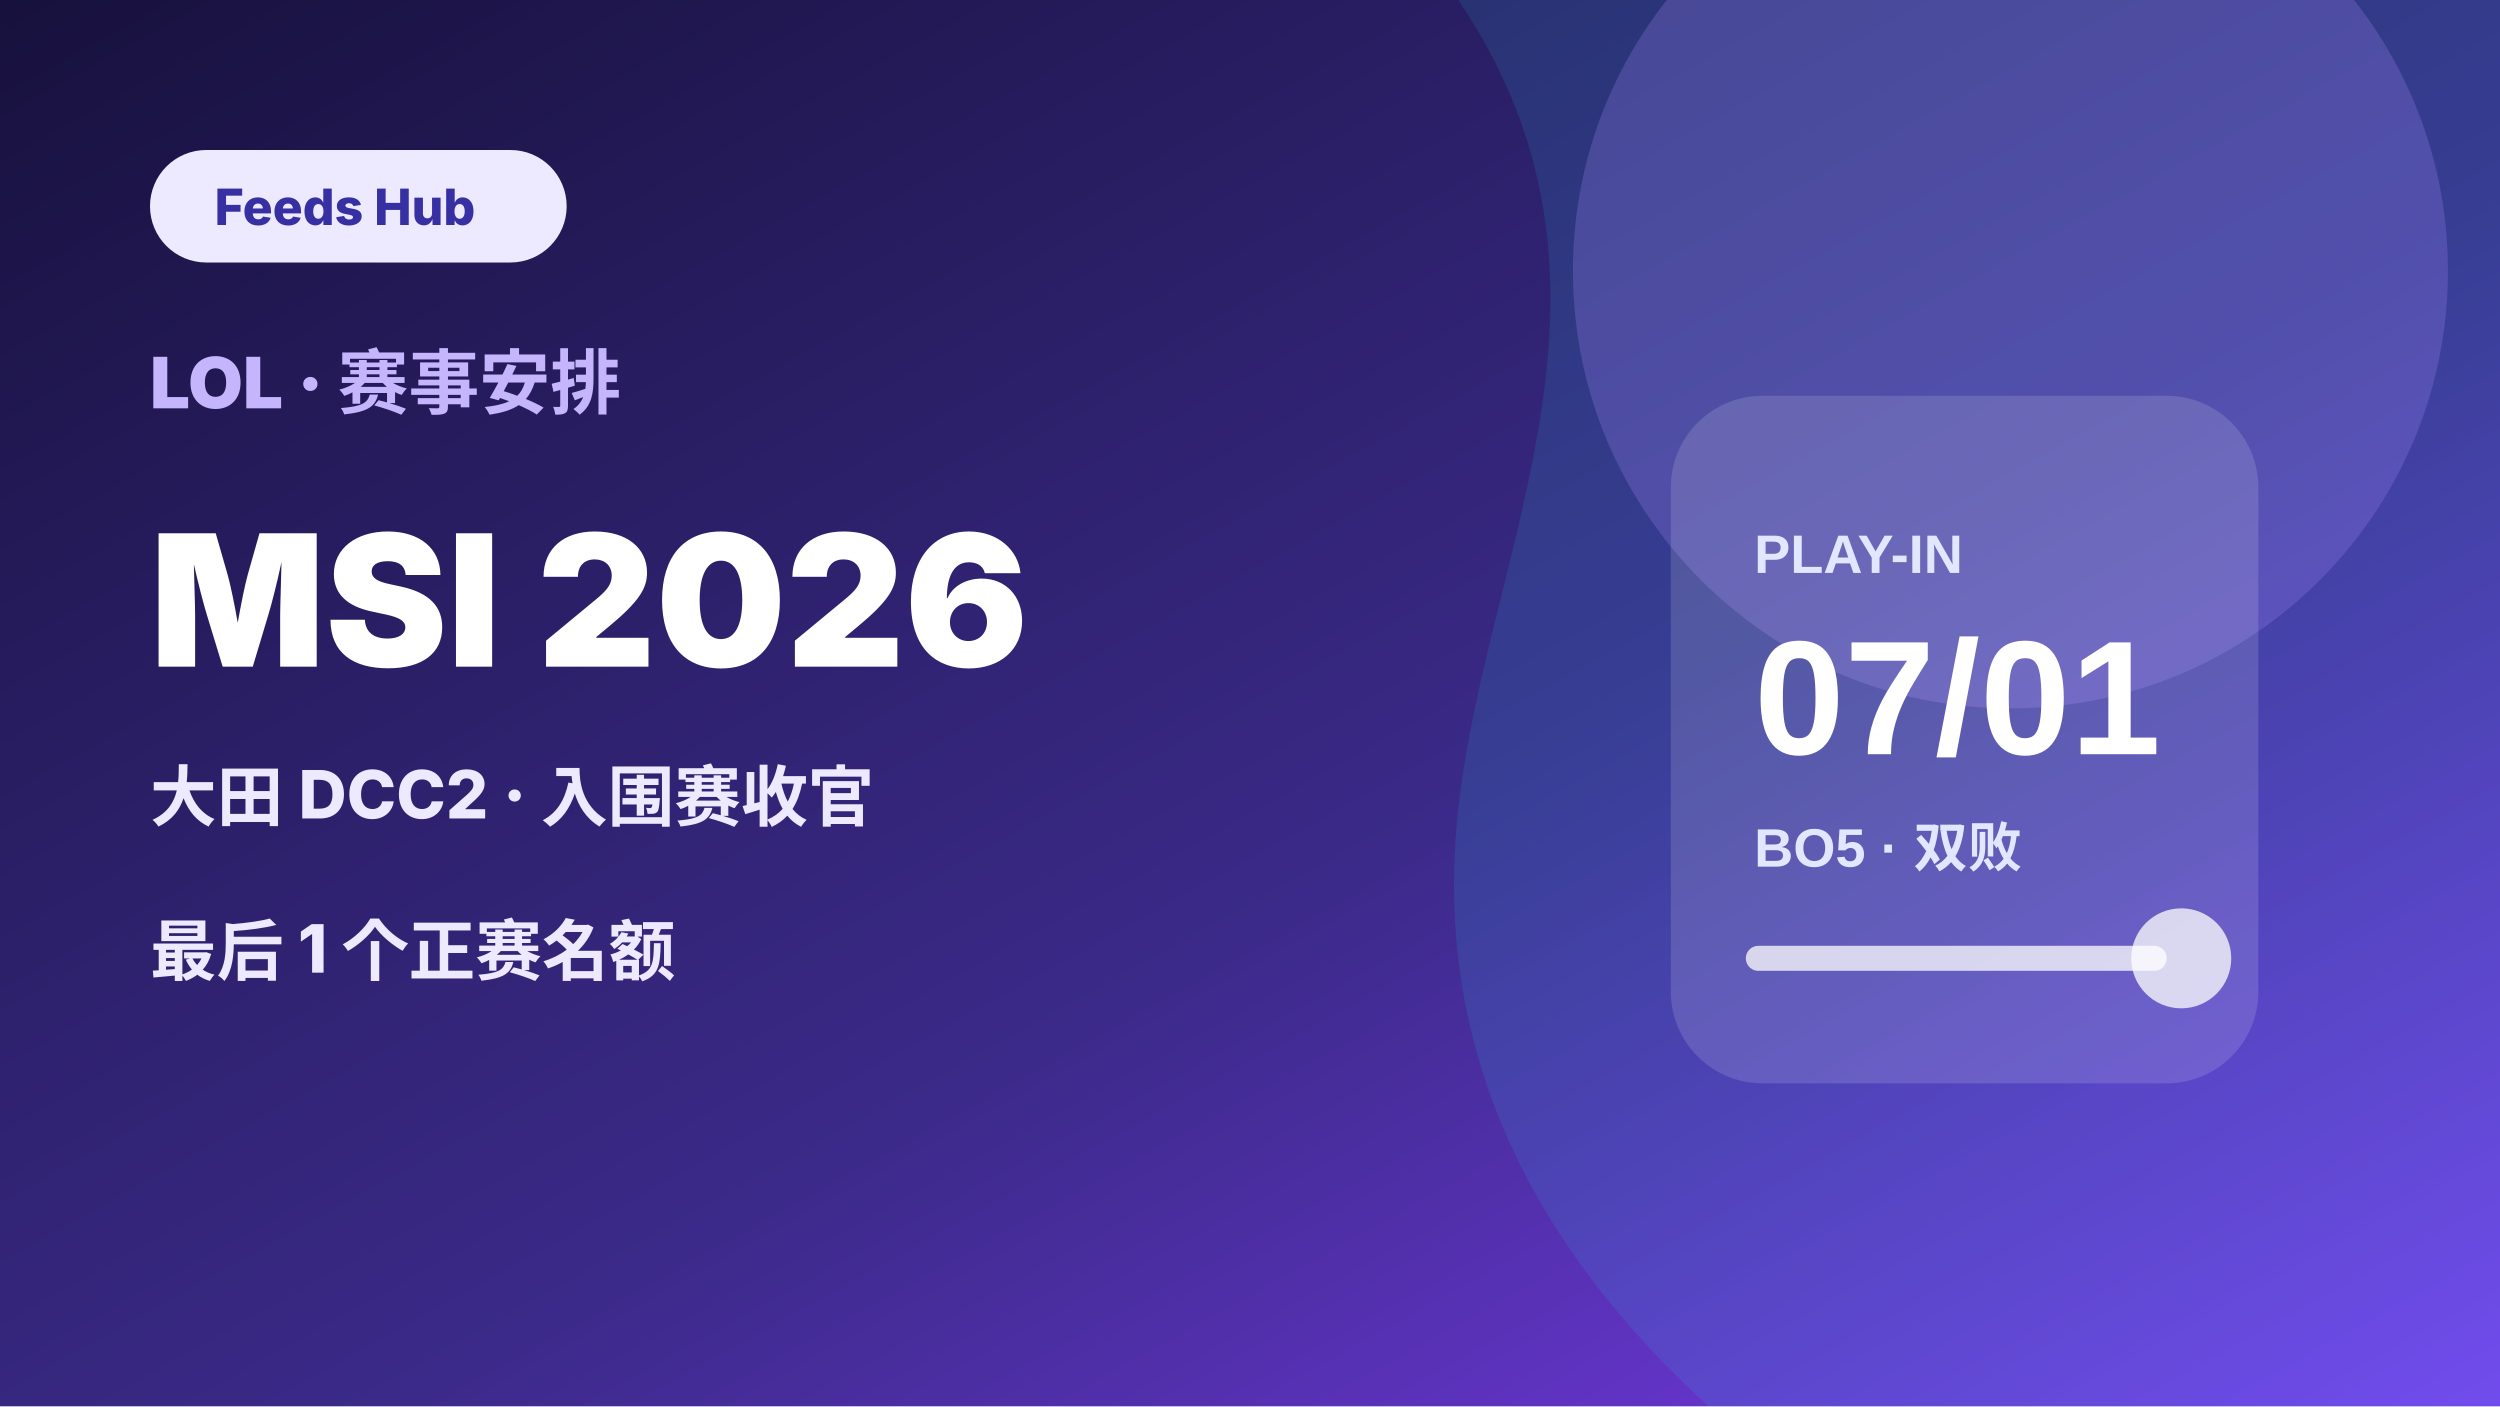
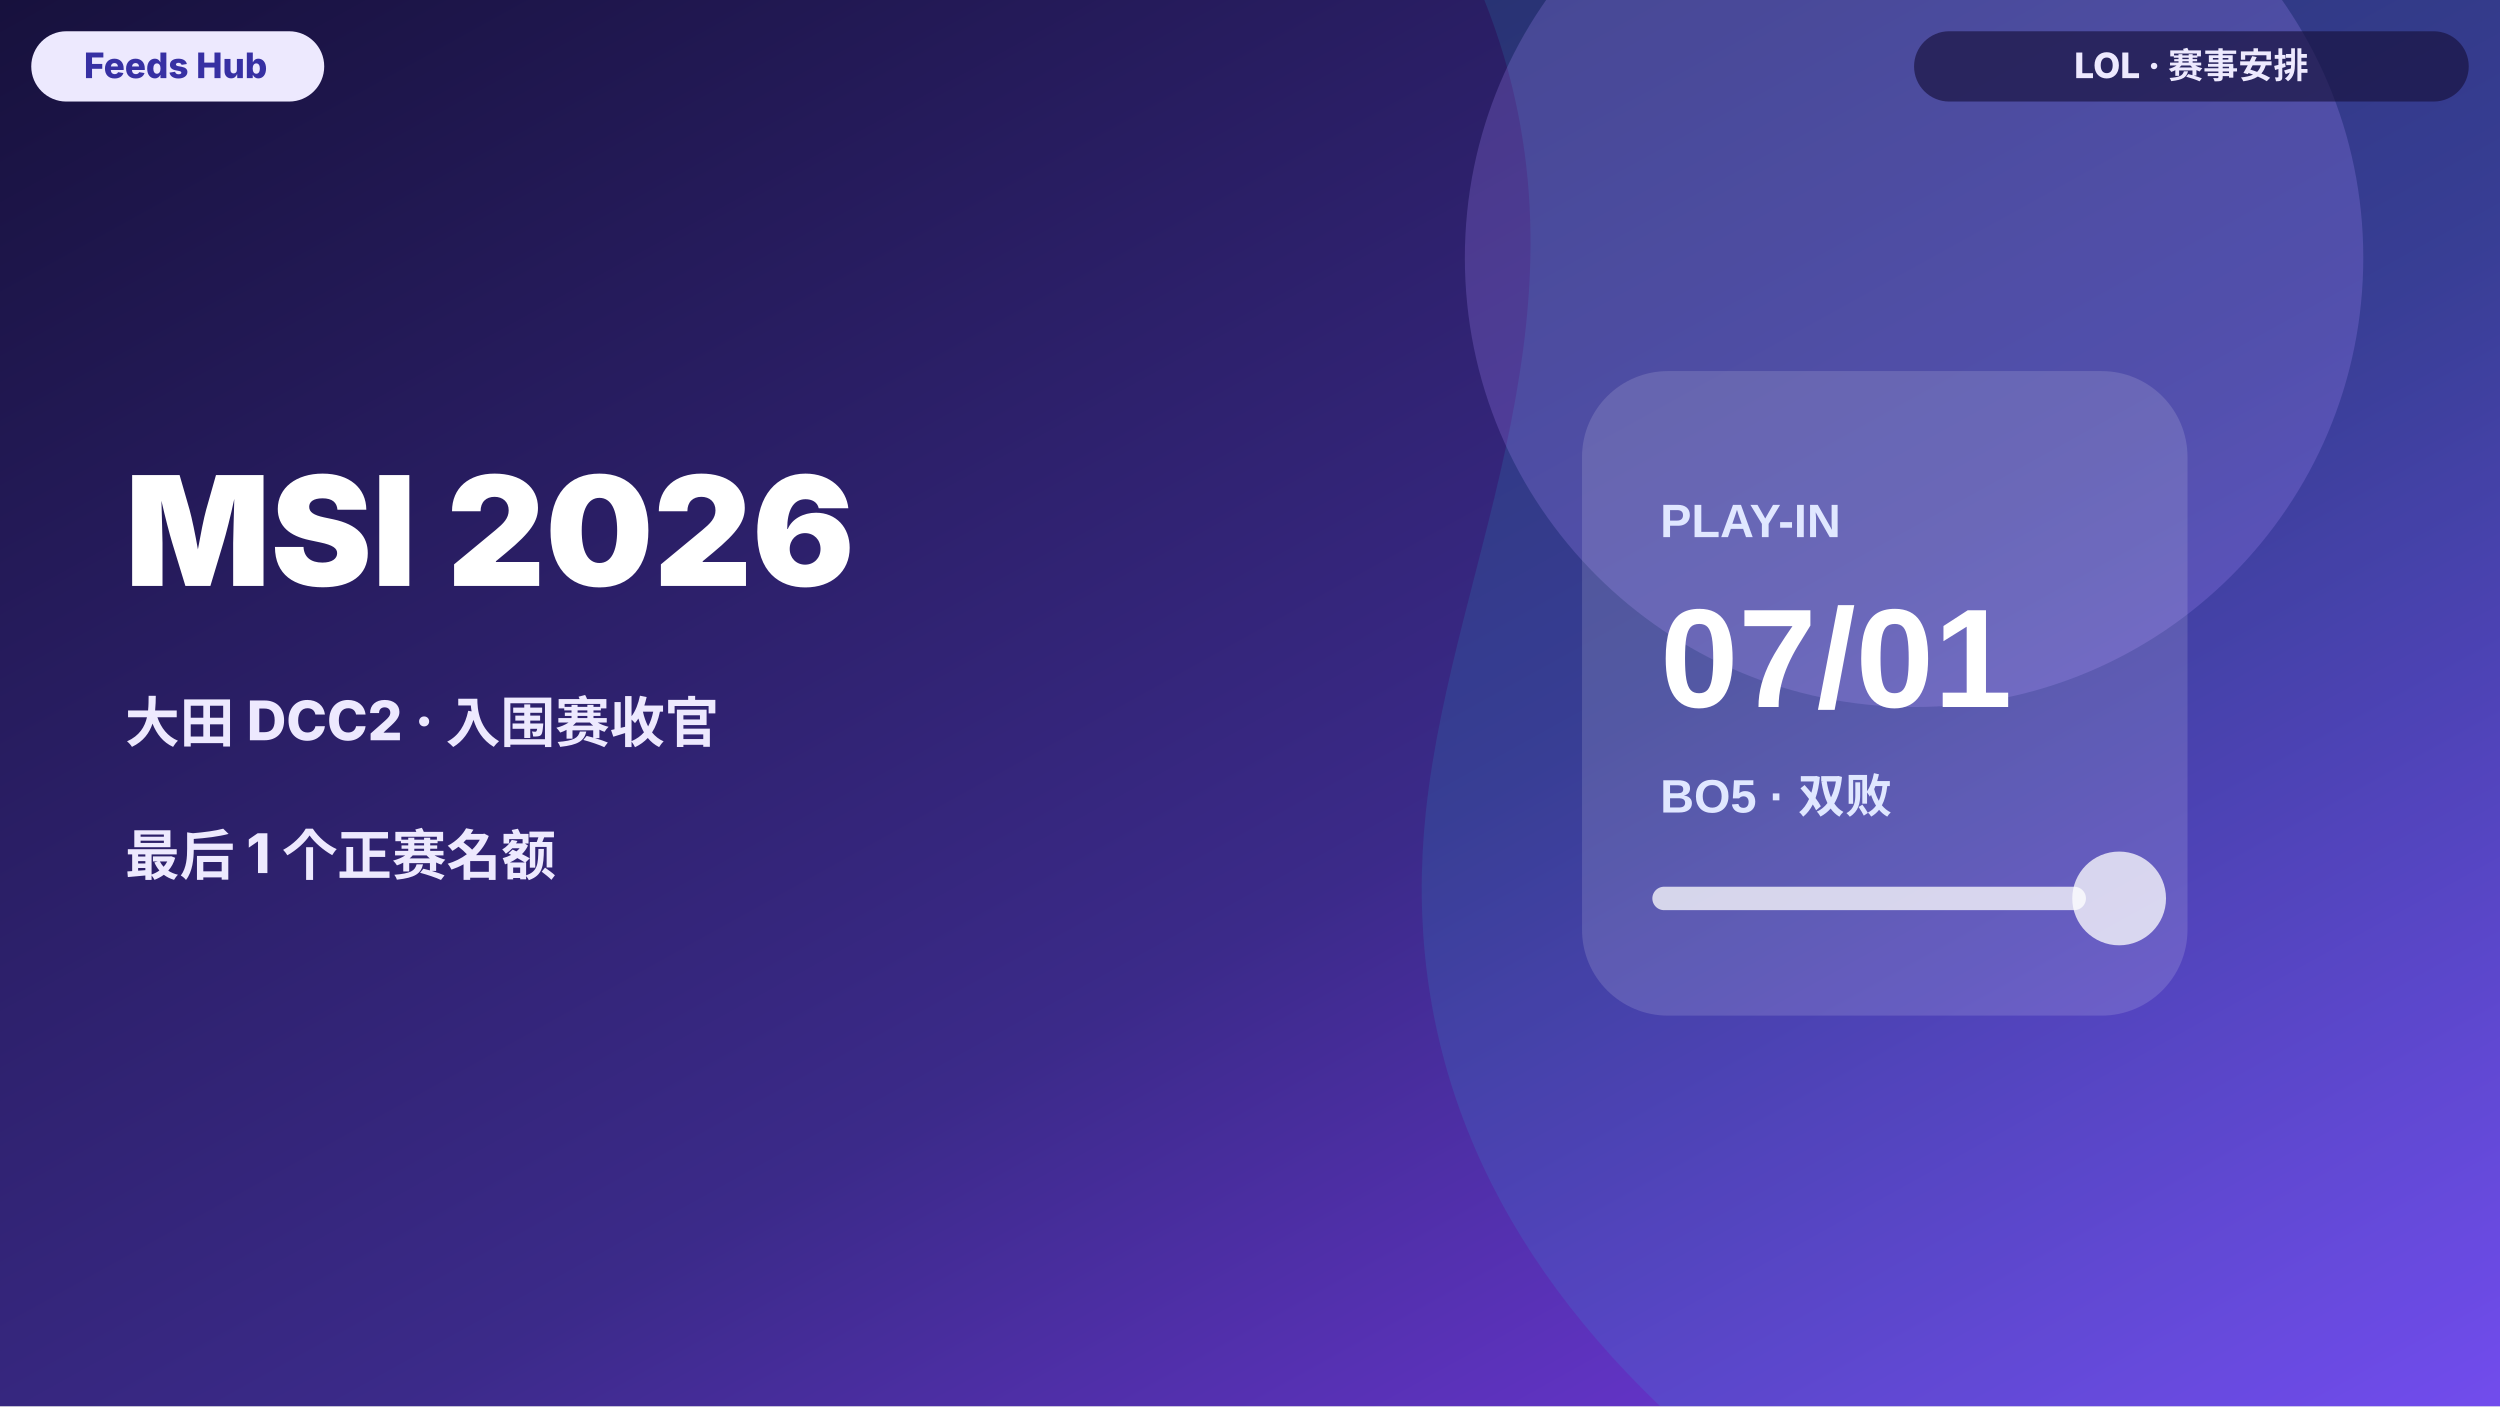
- <svg xmlns="http://www.w3.org/2000/svg" width="1200" height="675" viewBox="0 0 1200 675" role="img" aria-label="MSI 2026 赛事安排">
+ <svg xmlns="http://www.w3.org/2000/svg" viewBox="0 0 1280 720" role="img" aria-label="MSI 2026 赛事安排">
  <defs>
    <linearGradient id="bg" x1="0" y1="0" x2="1" y2="1">
-       <stop offset="0%" stop-color="#17113d" />
-       <stop offset="58%" stop-color="#3b2a89" />
-       <stop offset="100%" stop-color="#7c3aed" />
+       <stop offset="0" stop-color="#17113d" />
+       <stop offset="0.58" stop-color="#3b2a89" />
+       <stop offset="1" stop-color="#7c3aed" />
    </linearGradient>
-     <style>.k{font:900 34px -apple-system,BlinkMacSystemFont,'Segoe UI','PingFang SC',sans-serif;fill:#c4b5fd}.t{font:950 88px -apple-system,BlinkMacSystemFont,'Segoe UI','PingFang SC',sans-serif;fill:#fff}.s{font:800 32px -apple-system,BlinkMacSystemFont,'Segoe UI','PingFang SC',sans-serif;fill:#ede9fe}.m{font:800 24px -apple-system,BlinkMacSystemFont,'Segoe UI','PingFang SC',sans-serif;fill:#3730a3}.num{font:950 78px Arial,sans-serif;fill:#fff}.small{font:800 26px Arial,sans-serif;fill:#e0e7ff}</style>
+     <style>.brand{font:800 18px -apple-system,BlinkMacSystemFont,'Segoe UI','PingFang SC',sans-serif;fill:#3730a3}.badge{font:800 18px -apple-system,BlinkMacSystemFont,'Segoe UI','PingFang SC',sans-serif;fill:#ede9fe}.title{font:950 78px -apple-system,BlinkMacSystemFont,'Segoe UI','PingFang SC',sans-serif;fill:#fff}.sub{font:800 28px -apple-system,BlinkMacSystemFont,'Segoe UI','PingFang SC',sans-serif;fill:#ede9fe}.num{font:950 72px Arial,sans-serif;fill:#fff}.small{font:800 24px Arial,sans-serif;fill:#e0e7ff}</style>
  </defs>
-   <rect width="1200" height="675" fill="url(#bg)" />
-   <path d="M700 0h500v675H820c-92-84-132-180-120-287 14-126 92-252 0-388Z" fill="#22d3ee" opacity=".12" />
-   <circle cx="965" cy="130" r="210" fill="#a78bfa" opacity=".24" />
-   <rect x="72" y="72" width="200" height="54" rx="27" fill="#ede9fe" />
-   <text x="103" y="108" class="m">Feeds Hub</text>
-   <text x="72" y="196" class="k">LOL · 赛事安排</text>
-   <text x="72" y="320" class="t">MSI 2026</text>
-   <text x="72" y="394" class="s">大田 DCC2 · 入围赛收官</text>
-   <text x="72" y="468" class="s">最后 1 个正赛名额</text>
-   <g transform="translate(802 190)">
-     <rect x="0" y="0" width="282" height="330" rx="44" fill="#ffffff" opacity=".14" />
+   <rect width="1280" height="720" fill="url(#bg)" />
+   <path d="M760 0h520v720H850c-92-88-132-190-120-304 14-132 92-260 30-416Z" fill="#22d3ee" opacity=".12" />
+   <circle cx="980" cy="132" r="230" fill="#a78bfa" opacity=".24" />
+   <rect x="16" y="16" width="150" height="36" rx="18" fill="#ede9fe" />
+   <text x="43" y="40" class="brand">Feeds Hub</text>
+   <rect x="980" y="16" width="284" height="36" rx="18" fill="#17113d" opacity=".66" />
+   <text x="1122" y="40" text-anchor="middle" class="badge">LOL · 赛事安排</text>
+   <text x="64" y="300" class="title">MSI 2026</text>
+   <text x="64" y="380" class="sub">大田 DCC2 · 入围赛收官</text>
+   <text x="64" y="448" class="sub">最后 1 个正赛名额</text>
+   <g transform="translate(810 190)">
+     <rect x="0" y="0" width="310" height="330" rx="44" fill="#fff" opacity=".14" />
    <text x="40" y="85" class="small">PLAY-IN</text>
    <text x="40" y="172" class="num">07/01</text>
    <text x="40" y="226" class="small">BO5 · 双败</text>
-     <path d="M42 270h190" stroke="#fff" stroke-width="12" stroke-linecap="round" opacity=".75" />
-     <circle cx="245" cy="270" r="24" fill="#fff" opacity=".75" />
+     <path d="M42 270h210" stroke="#fff" stroke-width="12" stroke-linecap="round" opacity=".75" />
+     <circle cx="275" cy="270" r="24" fill="#fff" opacity=".75" />
  </g>
</svg>
